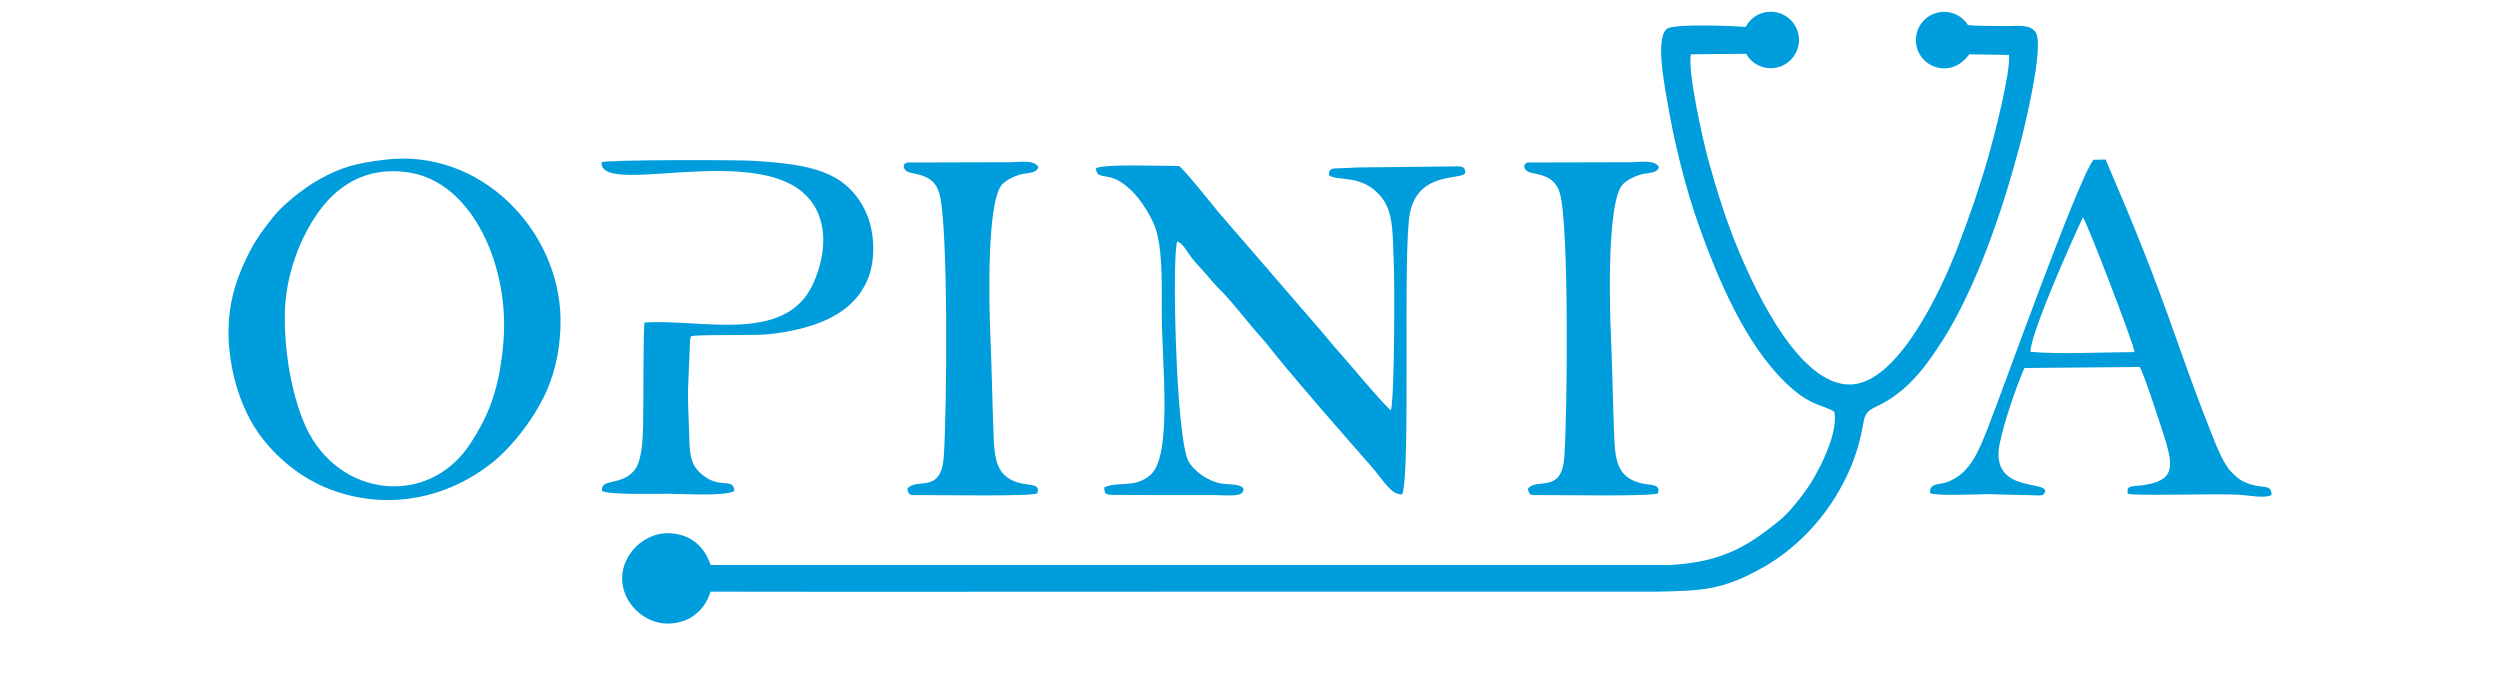
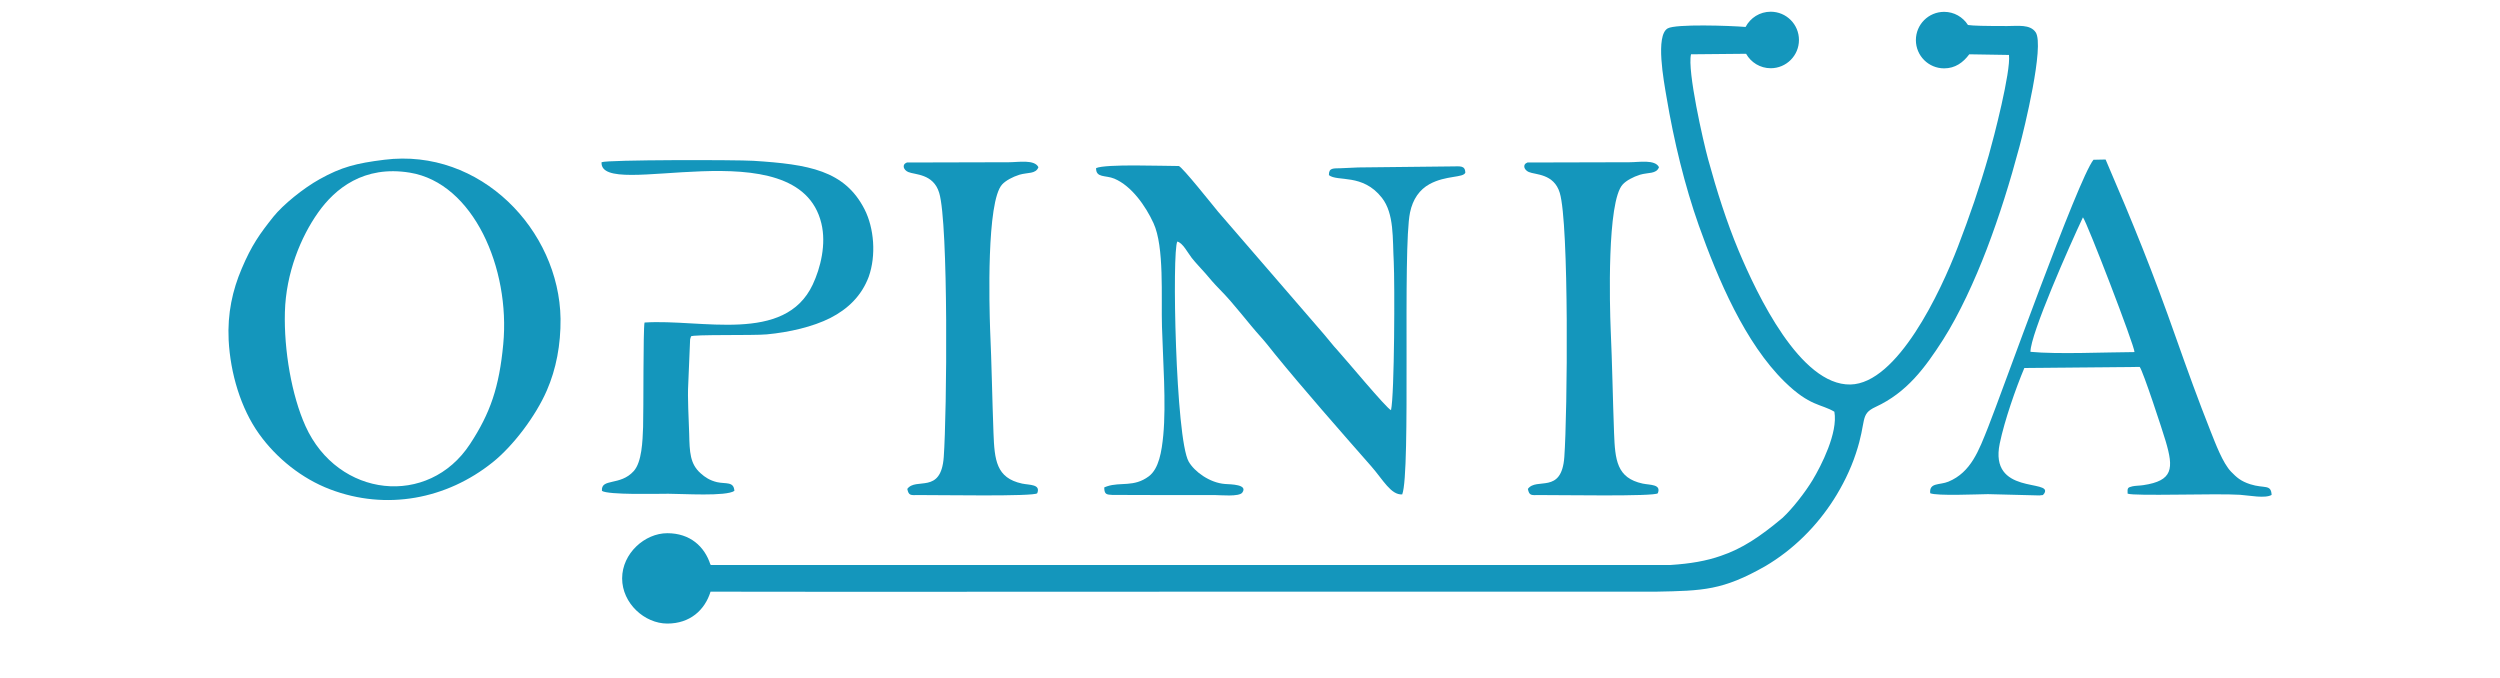
<svg xmlns="http://www.w3.org/2000/svg" version="1.1" id="Layer_1" x="0px" y="0px" viewBox="0 0 1920 520" enable-background="new 0 0 1920 520" xml:space="preserve">
-   <path fill-rule="evenodd" clip-rule="evenodd" fill="#009DDC" d="M1283.1,433.9l-737,0c-0.2-0.1-0.3-0.2-0.5-0.3  c-4.5-14-15.7-24.1-33.1-24.1c-17.3,0-34.7,15.5-34.7,34.7c0,19.2,17.3,34.7,34.7,34.7c17.4,0,28.8-10.3,33.2-24.5  c137.3,0.3,278.4-0.1,415.7,0l310.4,0c36.2-0.7,51.2-1,83.8-19.5c21.6-12.7,39.6-30.7,52.8-51.4c6.5-10.2,12.7-22.4,16.9-35.2  c8.6-25.7,2.7-30,15.2-35.8c24-11.1,37.9-30,51.7-51.5c12.6-19.8,24.4-45.6,33.6-69.6c9.8-25.7,17.8-51.3,25.2-79  c3.5-13,19.3-77.3,12.4-87.6c-4.3-6.3-13.6-4.8-21.9-4.8c-17.6,0-26-0.2-30.1-0.8c-3.9-6.1-10.6-10.1-18.3-10.1  c-12,0-21.7,9.7-21.7,21.7c0,12,9.7,21.7,21.7,21.7c8.5,0,14.6-4.5,19.3-10.8l30.5,0.5c1.5,12.8-11.7,63.7-15.5,77  c-7.2,25.1-14.7,46.7-23.7,70.2c-13.4,34.9-46.5,105.2-82.6,105.9c-38.5,0.7-71.5-68.7-85.8-102.7c-9.2-22-16.8-45.9-23.5-70.4  c-3.7-13.5-16.1-68-13.1-80.5l42.3-0.4c3.7,6.6,10.8,11.1,18.9,11.1c12,0,21.7-9.7,21.7-21.7c0-12-9.7-21.7-21.7-21.7  c-8.4,0-15.6,4.7-19.3,11.7c-12-1-53.7-2.4-59.8,1.1c-9.6,5.4-3,40.5-0.9,52.8c5.6,33.5,14,68.1,24.8,98.6  c14.8,41.5,35.5,90.2,65.9,120c19.4,19,28,16.9,38.2,23c2.9,16.1-10.1,41.5-16.8,52.6c-5.5,9.1-15.3,21.8-23.1,29  c-17.3,14.5-31,23.6-47.3,29.1C1310.5,430.8,1298.3,432.9,1283.1,433.9z" />
-   <path fill-rule="evenodd" clip-rule="evenodd" fill="#009DDC" d="M386.5,264.3c-3.1,33.1-10,53.1-25.5,76.7  c-31.9,48.8-101.5,41.4-126.4-13.8c-10.6-23.5-16.6-58.3-15.8-87.5c0.8-30.1,12.3-57.9,25.6-76.6c12.9-18.2,35-36.3,70.4-30.5  C363.6,140.6,392,206.1,386.5,264.3L386.5,264.3z M295.1,122.7c-21.7,2.7-32.9,5.6-49.6,14.9c-12.6,7-28.1,19.6-35.5,28.8  c-10.5,13.2-16.7,21.8-24.4,40c-7,16.4-11,34.3-10,54.7c1.3,25.6,9.3,52.5,23.4,72.2c13.4,18.7,32.9,34.3,54.5,42.5  c43.3,16.5,89.6,7.5,124.8-20.7c15.7-12.5,33.2-35.6,41.7-55.3c7.1-16.3,10.7-35,10.5-55C429.5,176.8,369,113.4,295.1,122.7z" />
-   <path fill-rule="evenodd" clip-rule="evenodd" fill="#009DDC" d="M935.5,162.6c-3.5-4.2-27.7-34.7-30.2-35.1  c-12.7,0-56-1.7-63.5,1.6c-0.2,7.7,7.3,5.3,14,8.1c13.3,5.6,24.1,21.1,30.1,34.2c8.4,18.2,5.8,56.6,6.5,79.6c0.7,24.8,3.3,59,1,83.2  c-1.2,12.5-3.3,25.7-11.1,31.6c-11.5,8.6-21.7,4.2-32.1,7.7c-0.7,0.2-1.4,0.5-2.1,0.8c0,0.5,0,0.9,0,1.2c0.3,4,1.7,4.4,6.1,4.6  l33.7,0.1c15,0,30,0,44.9,0c4.3,0,18.9,1.5,21.3-1.9c4.5-6.3-8.8-6.3-13.3-6.6c-11.8-0.9-23.5-9.5-27.9-17.2  c-10.1-17.8-12.9-162.4-8.7-169c4.3,1.2,7.9,8.5,11,12.5c3.7,4.7,6.7,7.5,10.5,11.9c4.3,5,6,7.2,11.1,12.4  c11.4,11.5,21.2,25.1,31.7,36.7c3.6,4,7,8.4,10.6,12.9c21.4,26.3,50.9,59.9,74.1,86.3c9,10.3,15.1,22.1,23.7,21.5  c6.7-17,0.2-189,6-216.5c2.1-10.2,7.3-17.6,15-21.8c12.6-6.9,26.2-4.7,27.5-8.9c-0.3-5.6-4.1-4.7-9.8-4.7l-72.5,0.8  c-4.3,0.2-8.8,0.4-13.4,0.6c-5.7,0.2-9.2-0.5-9.1,5.3c6.6,5.3,25.9-1.5,40.7,17.4c9.6,12.3,8.1,31.4,9.1,49.1  c0.8,16,0.6,102-2.1,114c-3.2-1-35.3-39.7-41.2-46.1c-3.4-3.6-6.9-8.3-10.3-12.2L935.5,162.6z" />
-   <path fill-rule="evenodd" clip-rule="evenodd" fill="#009DDC" d="M1559.4,270.2c-0.2-13.3,30.5-82.6,40.3-103.3  c3,3.5,39.7,98.8,39.6,103.5C1616.7,270.5,1580.3,272.2,1559.4,270.2L1559.4,270.2z M1643.3,281.8c2.6,3.3,17.7,49.4,19.9,56.9  c6.3,21.2,5.7,30.5-17.2,33.9c-2.5,0.4-6.1,0.4-8.3,0.9c-3.7,0.9-3.9,1.2-3.7,5.6c4.7,2.1,68.3-0.3,86.3,0.9  c7.3,0.5,19.3,3,24.3,0.1c-0.4-8.5-5.5-4.7-16.4-8.2c-7.4-2.4-10.5-5.3-14.7-9.6c-6.4-6.6-12-21.6-16-31.7  c-9.2-23.2-17.6-46.4-26-70.2c-18.3-52-32.9-87.9-54.4-137.9l-9.3,0.2c-11.9,14.6-71,180.6-81,205.6c-7,17.5-13,34.4-30.4,41.6  c-6.7,2.8-14.9,0.5-14,8.9c5.3,2.2,36,0.8,44.3,0.7l39.5,1c4.5-0.7,1.7,0.5,3.9-1.7c6.3-10.9-42.6,1.6-34.3-38.2  c3.7-17.8,12.4-42.6,18.9-58L1643.3,281.8z" />
-   <path fill-rule="evenodd" clip-rule="evenodd" fill="#009DDC" d="M664,160.8c-15.3-30-43-34.6-85.4-37.3  c-12.7-0.8-112.5-0.9-116.6,1.1c-1.9,30.5,150.8-27.6,168.8,46.9c3.9,16-0.6,34.2-6.6,47c-21.5,45.8-85.7,26.3-129.2,29.2  c-1.1,5.1-0.7,68-1.1,80.3c-0.4,10.7-0.9,26.8-7.2,33.8c-10.4,11.6-25.3,5.2-24.4,15.2c4.7,3.2,42.3,2.2,50.9,2.2  c11,0,44.5,2.2,50.8-2.2c-0.4-7.4-6.5-5.2-13.3-6.7c-5.5-1.3-9.3-3.8-12.6-6.8c-8.2-7.2-8.5-16.4-8.8-30.3  c-0.3-12.1-1.4-27-0.7-38.8l1.4-33.6c0-0.3,0.1-0.6,0.2-0.9l0.5-1.5c0.2-1.7,47.9-0.6,58.2-1.6c17.1-1.6,35.4-5.8,48.8-12.6  c13.5-6.9,24-17,29.5-31.7C673,196.1,671.3,175.2,664,160.8z" />
-   <path fill-rule="evenodd" clip-rule="evenodd" fill="#009DDC" d="M1246.3,141.6c2.7-2.9,7.8-5.7,13.2-7.4c6.3-1.9,12.6-0.4,14.6-5.8  c-3-6.1-15.3-3.8-22.6-3.8l-78.4,0.2c-4.2,1.6-2.5,5.8,1,7.3c5,2.2,19.3,1.1,23.8,16c7.2,23.7,5.9,169.4,3.5,202.9  c-2.1,29-21.4,15.3-28,24.5c1.1,5.3,2.6,4.8,8.5,4.7c14.1-0.1,89.3,1.3,91.3-1.4c2.8-7-5.8-6.2-11.6-7.4c-20-4.3-21.2-18.2-22-38.8  c-1-26.6-1.4-53.3-2.6-79.7C1236.3,235.4,1234,154.6,1246.3,141.6z" />
-   <path fill-rule="evenodd" clip-rule="evenodd" fill="#009DDC" d="M769.7,141.6c2.7-2.9,7.8-5.7,13.2-7.4c6.3-1.9,12.6-0.4,14.6-5.8  c-3-6.1-15.3-3.8-22.6-3.8l-78.4,0.2c-4.2,1.6-2.5,5.8,1,7.3c5,2.2,19.3,1.1,23.8,16c7.2,23.7,5.9,169.4,3.5,202.9  c-2.1,29-21.4,15.3-28,24.5c1.1,5.3,2.6,4.8,8.5,4.7c14.1-0.1,89.3,1.3,91.3-1.4c2.8-7-5.8-6.2-11.6-7.4c-20-4.3-21.2-18.2-22-38.8  c-1-26.6-1.4-53.3-2.6-79.7C759.8,235.4,757.5,154.6,769.7,141.6z" />
+   <path fill-rule="evenodd" clip-rule="evenodd" fill="#1496BC" d="M1283.1,433.9l-737,0c-0.2-0.1-0.3-0.2-0.5-0.3  c-4.5-14-15.7-24.1-33.1-24.1c-17.3,0-34.7,15.5-34.7,34.7c0,19.2,17.3,34.7,34.7,34.7c17.4,0,28.8-10.3,33.2-24.5  c137.3,0.3,278.4-0.1,415.7,0l310.4,0c36.2-0.7,51.2-1,83.8-19.5c21.6-12.7,39.6-30.7,52.8-51.4c6.5-10.2,12.7-22.4,16.9-35.2  c8.6-25.7,2.7-30,15.2-35.8c24-11.1,37.9-30,51.7-51.5c12.6-19.8,24.4-45.6,33.6-69.6c9.8-25.7,17.8-51.3,25.2-79  c3.5-13,19.3-77.3,12.4-87.6c-4.3-6.3-13.6-4.8-21.9-4.8c-17.6,0-26-0.2-30.1-0.8c-3.9-6.1-10.6-10.1-18.3-10.1  c-12,0-21.7,9.7-21.7,21.7c0,12,9.7,21.7,21.7,21.7c8.5,0,14.6-4.5,19.3-10.8l30.5,0.5c1.5,12.8-11.7,63.7-15.5,77  c-7.2,25.1-14.7,46.7-23.7,70.2c-13.4,34.9-46.5,105.2-82.6,105.9c-38.5,0.7-71.5-68.7-85.8-102.7c-9.2-22-16.8-45.9-23.5-70.4  c-3.7-13.5-16.1-68-13.1-80.5l42.3-0.4c3.7,6.6,10.8,11.1,18.9,11.1c12,0,21.7-9.7,21.7-21.7c0-12-9.7-21.7-21.7-21.7  c-8.4,0-15.6,4.7-19.3,11.7c-12-1-53.7-2.4-59.8,1.1c-9.6,5.4-3,40.5-0.9,52.8c5.6,33.5,14,68.1,24.8,98.6  c14.8,41.5,35.5,90.2,65.9,120c19.4,19,28,16.9,38.2,23c2.9,16.1-10.1,41.5-16.8,52.6c-5.5,9.1-15.3,21.8-23.1,29  c-17.3,14.5-31,23.6-47.3,29.1C1310.5,430.8,1298.3,432.9,1283.1,433.9z" />
+   <path fill-rule="evenodd" clip-rule="evenodd" fill="#1496BC" d="M386.5,264.3c-3.1,33.1-10,53.1-25.5,76.7  c-31.9,48.8-101.5,41.4-126.4-13.8c-10.6-23.5-16.6-58.3-15.8-87.5c0.8-30.1,12.3-57.9,25.6-76.6c12.9-18.2,35-36.3,70.4-30.5  C363.6,140.6,392,206.1,386.5,264.3L386.5,264.3z M295.1,122.7c-21.7,2.7-32.9,5.6-49.6,14.9c-12.6,7-28.1,19.6-35.5,28.8  c-10.5,13.2-16.7,21.8-24.4,40c-7,16.4-11,34.3-10,54.7c1.3,25.6,9.3,52.5,23.4,72.2c13.4,18.7,32.9,34.3,54.5,42.5  c43.3,16.5,89.6,7.5,124.8-20.7c15.7-12.5,33.2-35.6,41.7-55.3c7.1-16.3,10.7-35,10.5-55C429.5,176.8,369,113.4,295.1,122.7z" />
+   <path fill-rule="evenodd" clip-rule="evenodd" fill="#1496BC" d="M935.5,162.6c-3.5-4.2-27.7-34.7-30.2-35.1  c-12.7,0-56-1.7-63.5,1.6c-0.2,7.7,7.3,5.3,14,8.1c13.3,5.6,24.1,21.1,30.1,34.2c8.4,18.2,5.8,56.6,6.5,79.6c0.7,24.8,3.3,59,1,83.2  c-1.2,12.5-3.3,25.7-11.1,31.6c-11.5,8.6-21.7,4.2-32.1,7.7c-0.7,0.2-1.4,0.5-2.1,0.8c0,0.5,0,0.9,0,1.2c0.3,4,1.7,4.4,6.1,4.6  l33.7,0.1c15,0,30,0,44.9,0c4.3,0,18.9,1.5,21.3-1.9c4.5-6.3-8.8-6.3-13.3-6.6c-11.8-0.9-23.5-9.5-27.9-17.2  c-10.1-17.8-12.9-162.4-8.7-169c4.3,1.2,7.9,8.5,11,12.5c3.7,4.7,6.7,7.5,10.5,11.9c4.3,5,6,7.2,11.1,12.4  c11.4,11.5,21.2,25.1,31.7,36.7c3.6,4,7,8.4,10.6,12.9c21.4,26.3,50.9,59.9,74.1,86.3c9,10.3,15.1,22.1,23.7,21.5  c6.7-17,0.2-189,6-216.5c2.1-10.2,7.3-17.6,15-21.8c12.6-6.9,26.2-4.7,27.5-8.9c-0.3-5.6-4.1-4.7-9.8-4.7l-72.5,0.8  c-4.3,0.2-8.8,0.4-13.4,0.6c-5.7,0.2-9.2-0.5-9.1,5.3c6.6,5.3,25.9-1.5,40.7,17.4c9.6,12.3,8.1,31.4,9.1,49.1  c0.8,16,0.6,102-2.1,114c-3.2-1-35.3-39.7-41.2-46.1c-3.4-3.6-6.9-8.3-10.3-12.2L935.5,162.6z" />
+   <path fill-rule="evenodd" clip-rule="evenodd" fill="#1496BC" d="M1559.4,270.2c-0.2-13.3,30.5-82.6,40.3-103.3  c3,3.5,39.7,98.8,39.6,103.5C1616.7,270.5,1580.3,272.2,1559.4,270.2L1559.4,270.2z M1643.3,281.8c2.6,3.3,17.7,49.4,19.9,56.9  c6.3,21.2,5.7,30.5-17.2,33.9c-2.5,0.4-6.1,0.4-8.3,0.9c-3.7,0.9-3.9,1.2-3.7,5.6c4.7,2.1,68.3-0.3,86.3,0.9  c7.3,0.5,19.3,3,24.3,0.1c-0.4-8.5-5.5-4.7-16.4-8.2c-7.4-2.4-10.5-5.3-14.7-9.6c-6.4-6.6-12-21.6-16-31.7  c-9.2-23.2-17.6-46.4-26-70.2c-18.3-52-32.9-87.9-54.4-137.9l-9.3,0.2c-11.9,14.6-71,180.6-81,205.6c-7,17.5-13,34.4-30.4,41.6  c-6.7,2.8-14.9,0.5-14,8.9c5.3,2.2,36,0.8,44.3,0.7l39.5,1c4.5-0.7,1.7,0.5,3.9-1.7c6.3-10.9-42.6,1.6-34.3-38.2  c3.7-17.8,12.4-42.6,18.9-58L1643.3,281.8z" />
+   <path fill-rule="evenodd" clip-rule="evenodd" fill="#1496BC" d="M664,160.8c-15.3-30-43-34.6-85.4-37.3  c-12.7-0.8-112.5-0.9-116.6,1.1c-1.9,30.5,150.8-27.6,168.8,46.9c3.9,16-0.6,34.2-6.6,47c-21.5,45.8-85.7,26.3-129.2,29.2  c-1.1,5.1-0.7,68-1.1,80.3c-0.4,10.7-0.9,26.8-7.2,33.8c-10.4,11.6-25.3,5.2-24.4,15.2c4.7,3.2,42.3,2.2,50.9,2.2  c11,0,44.5,2.2,50.8-2.2c-0.4-7.4-6.5-5.2-13.3-6.7c-5.5-1.3-9.3-3.8-12.6-6.8c-8.2-7.2-8.5-16.4-8.8-30.3  c-0.3-12.1-1.4-27-0.7-38.8l1.4-33.6c0-0.3,0.1-0.6,0.2-0.9l0.5-1.5c0.2-1.7,47.9-0.6,58.2-1.6c17.1-1.6,35.4-5.8,48.8-12.6  c13.5-6.9,24-17,29.5-31.7C673,196.1,671.3,175.2,664,160.8z" />
+   <path fill-rule="evenodd" clip-rule="evenodd" fill="#1496BC" d="M1246.3,141.6c2.7-2.9,7.8-5.7,13.2-7.4c6.3-1.9,12.6-0.4,14.6-5.8  c-3-6.1-15.3-3.8-22.6-3.8l-78.4,0.2c-4.2,1.6-2.5,5.8,1,7.3c5,2.2,19.3,1.1,23.8,16c7.2,23.7,5.9,169.4,3.5,202.9  c-2.1,29-21.4,15.3-28,24.5c1.1,5.3,2.6,4.8,8.5,4.7c14.1-0.1,89.3,1.3,91.3-1.4c2.8-7-5.8-6.2-11.6-7.4c-20-4.3-21.2-18.2-22-38.8  c-1-26.6-1.4-53.3-2.6-79.7C1236.3,235.4,1234,154.6,1246.3,141.6z" />
+   <path fill-rule="evenodd" clip-rule="evenodd" fill="#1496BC" d="M769.7,141.6c2.7-2.9,7.8-5.7,13.2-7.4c6.3-1.9,12.6-0.4,14.6-5.8  c-3-6.1-15.3-3.8-22.6-3.8l-78.4,0.2c-4.2,1.6-2.5,5.8,1,7.3c5,2.2,19.3,1.1,23.8,16c7.2,23.7,5.9,169.4,3.5,202.9  c-2.1,29-21.4,15.3-28,24.5c1.1,5.3,2.6,4.8,8.5,4.7c14.1-0.1,89.3,1.3,91.3-1.4c2.8-7-5.8-6.2-11.6-7.4c-20-4.3-21.2-18.2-22-38.8  c-1-26.6-1.4-53.3-2.6-79.7C759.8,235.4,757.5,154.6,769.7,141.6z" />
</svg>
